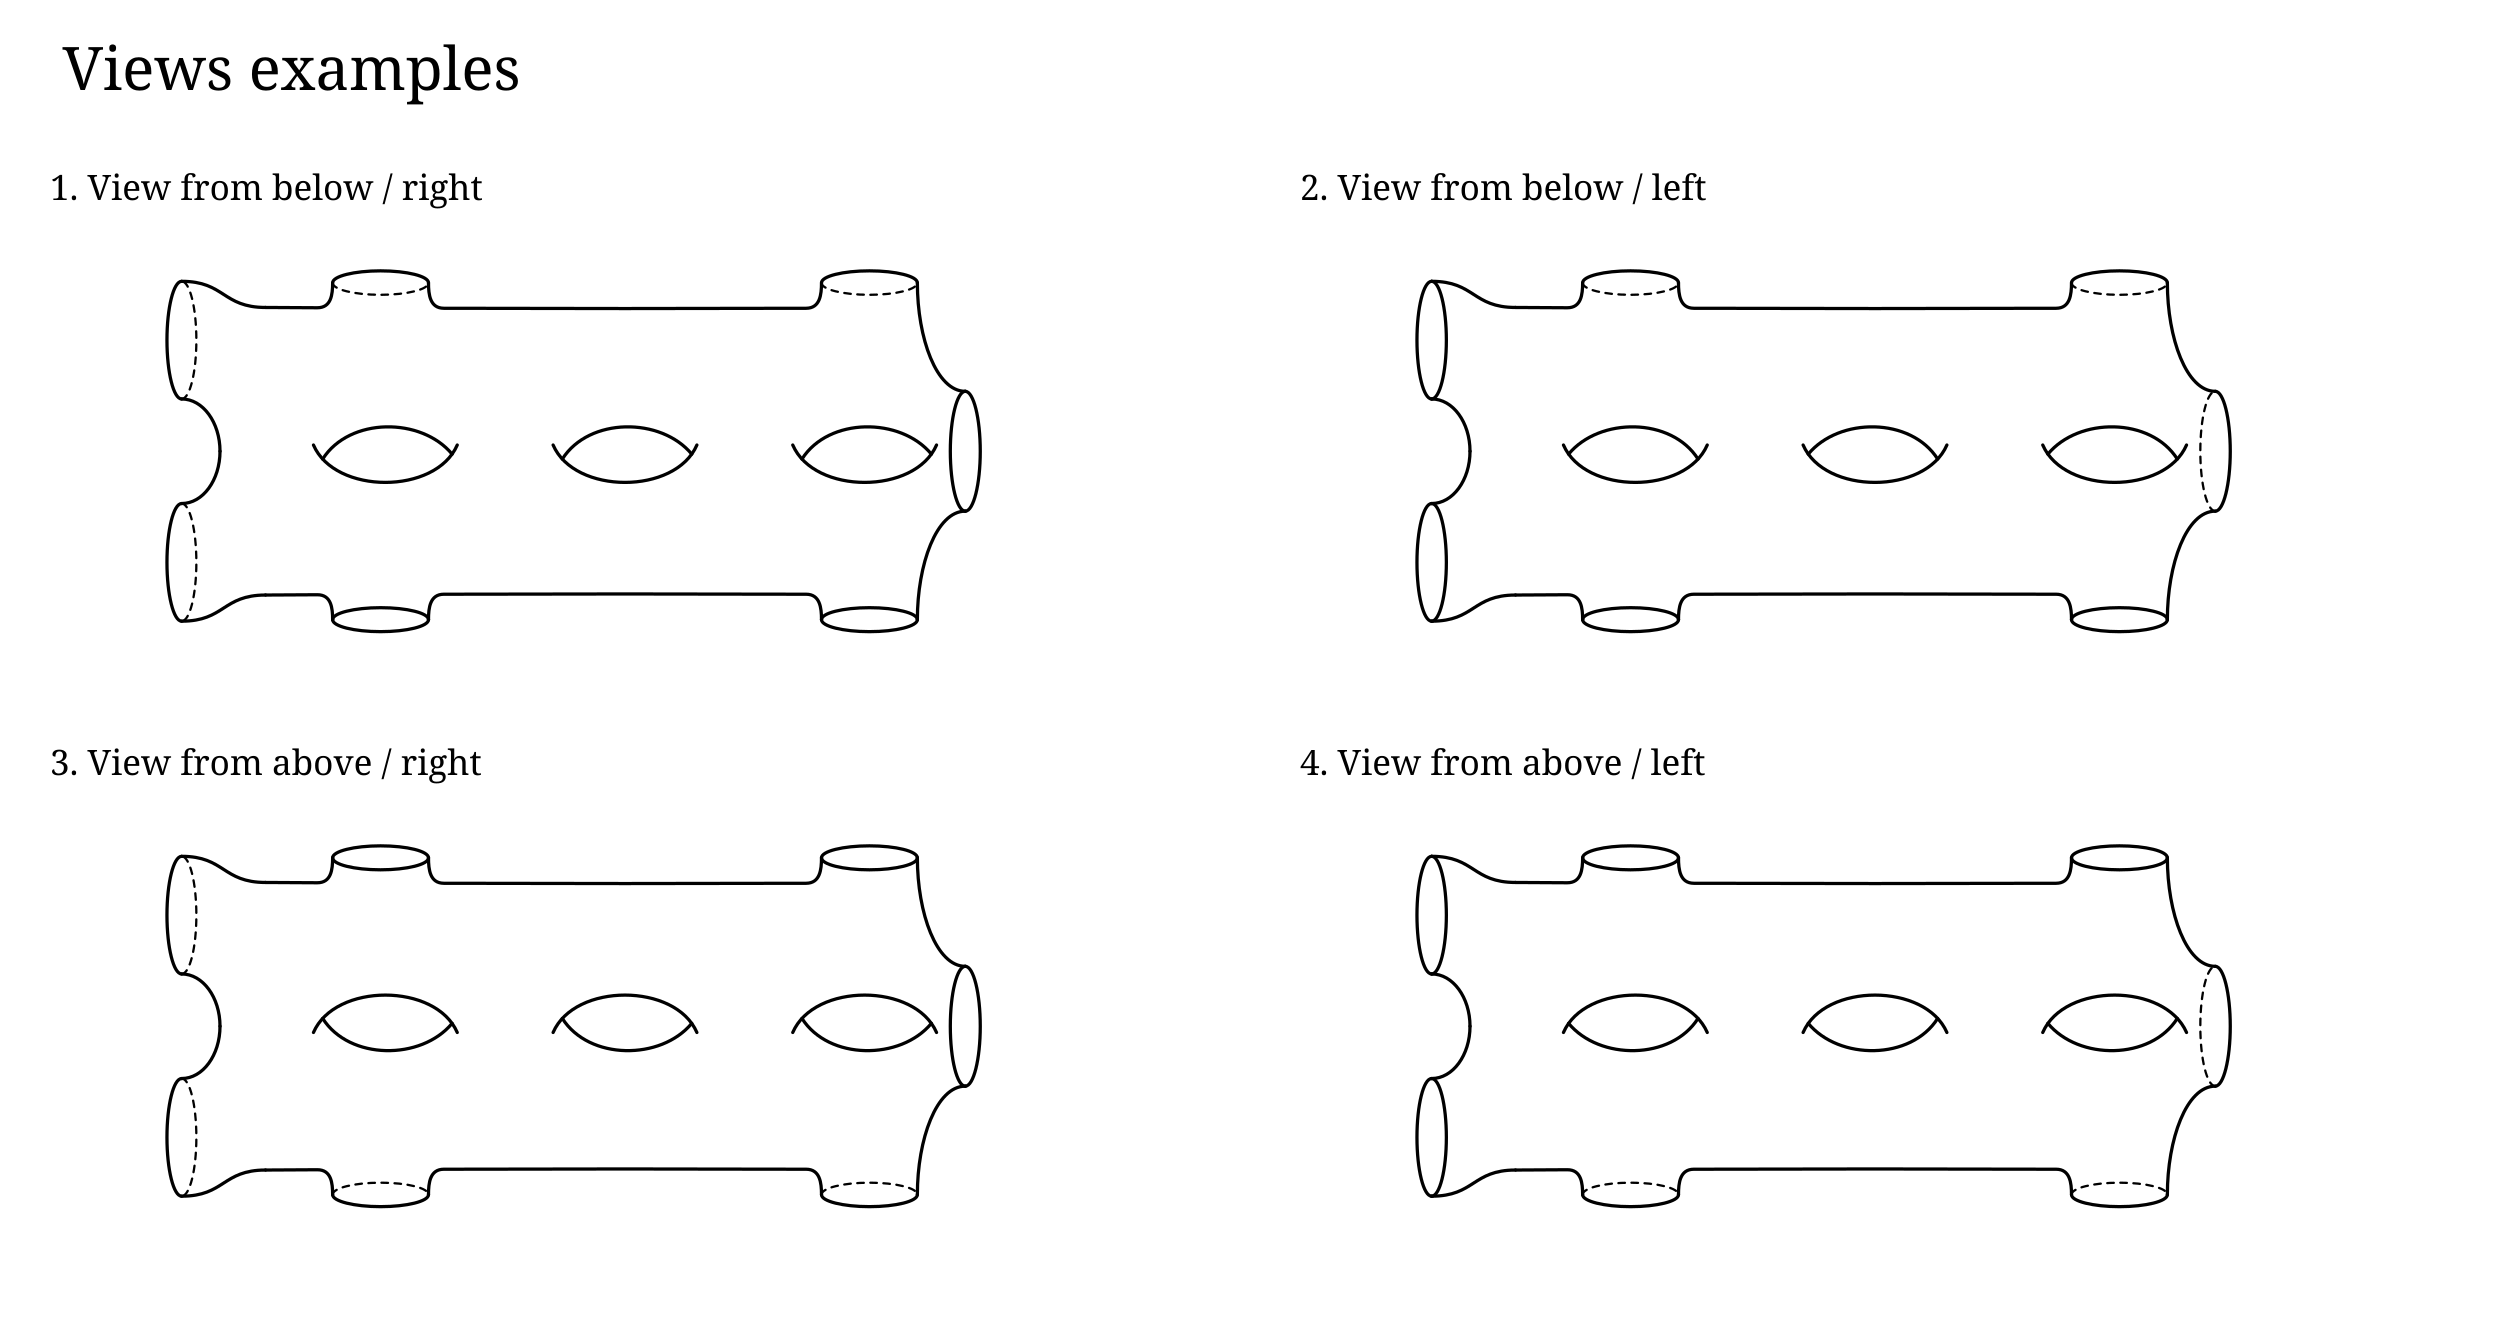
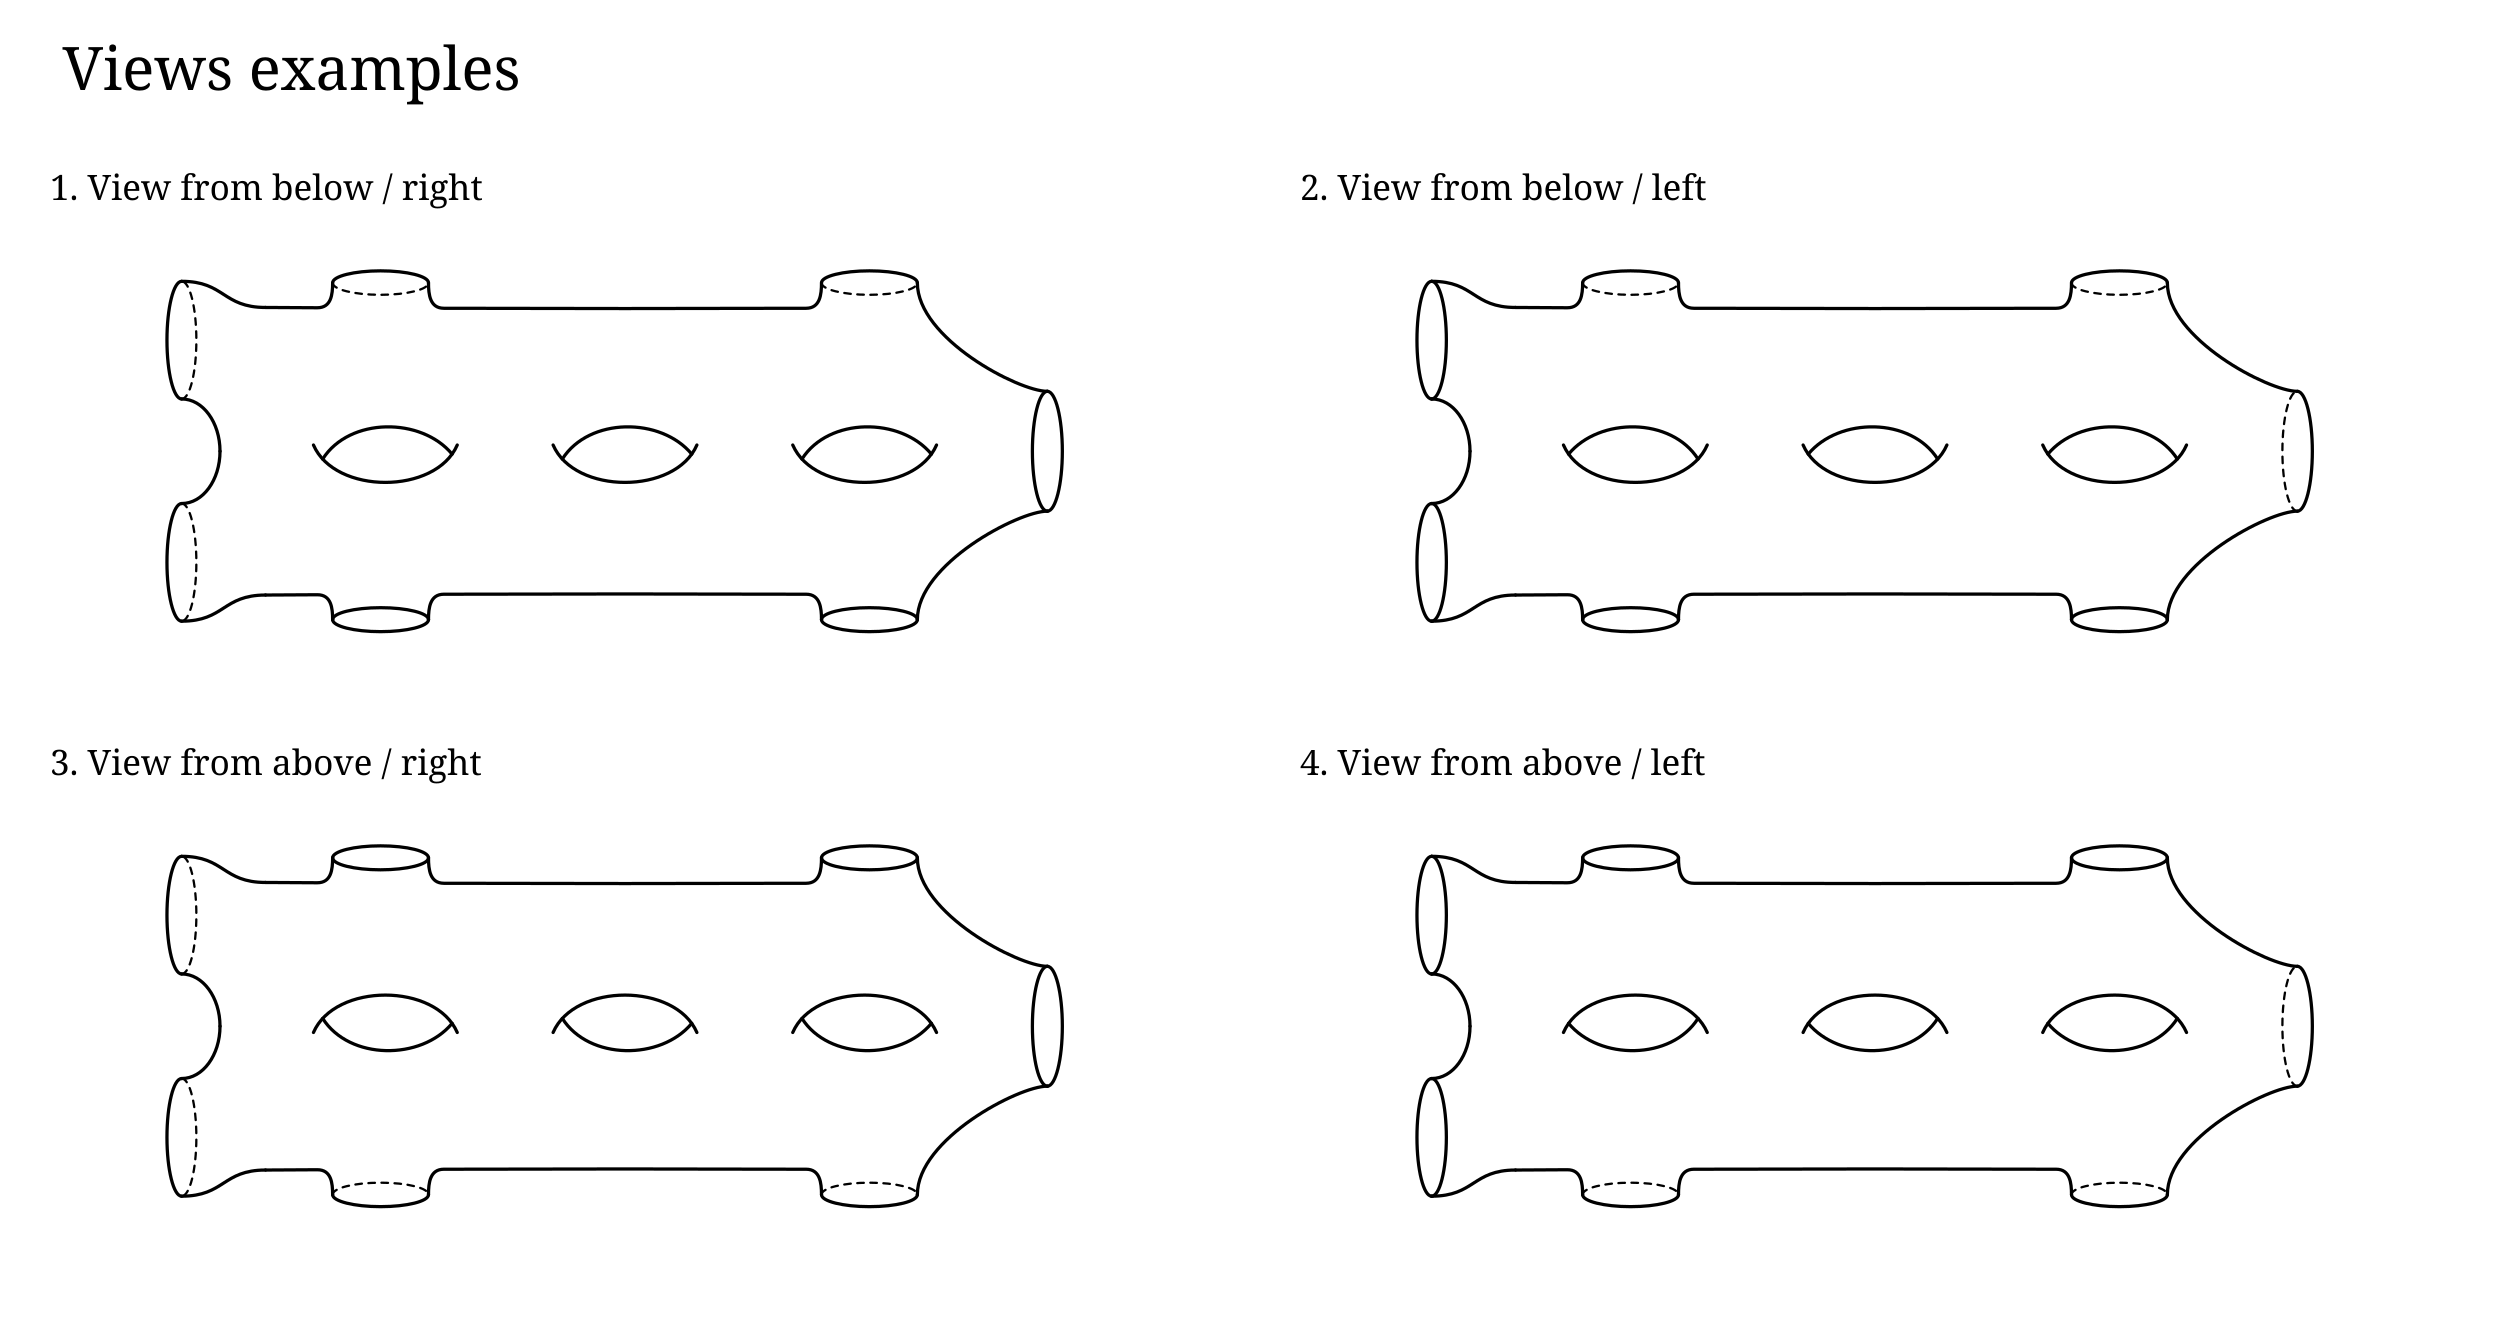
<svg xmlns="http://www.w3.org/2000/svg" viewBox="0 0 1000 530" width="1000" height="530">
  <rect width="100%" height="100%" fill="white" />
  <text x="25" y="36" font-family="serif" font-size="24">Views examples</text>
  <text x="20" y="80" font-family="serif" font-size="14">1. View from below / right</text>
  <svg x="20" y="92" width="460" height="177" viewBox="0 0 458 203.115">
    <path class="surface-outline" d="M 43.1 101.558 C 43.1 88.303 35.22 77.558 25.5 77.558" fill="none" stroke="#000000" stroke-width="1.5" stroke-linecap="round" stroke-linejoin="round" />
    <path class="surface-outline" d="M 43.1 101.558 C 43.1 114.813 35.22 125.558 25.5 125.558" fill="none" stroke="#000000" stroke-width="1.5" stroke-linecap="round" stroke-linejoin="round" />
    <path class="surface-outline" d="M 25.5 23.558 C 45.3 23.558 44.2 35.558 64 35.558" fill="none" stroke="#000000" stroke-width="1.5" stroke-linecap="round" stroke-linejoin="round" />
    <path class="surface-outline" d="M 25.5 179.558 C 45.3 179.558 44.2 167.558 64 167.558" fill="none" stroke="#000000" stroke-width="1.5" stroke-linecap="round" stroke-linejoin="round" />
    <path class="surface-outline" d="M 64 35.558 C 71.92 35.605 79.84 35.649 87.76 35.69 C 94.096 35.723 94.8 29.75 94.8 24.25" fill="none" stroke="#000000" stroke-width="1.5" stroke-linecap="round" stroke-linejoin="round" />
    <path class="surface-outline" d="M 64 167.558 C 71.92 167.51 79.84 167.466 87.76 167.425 C 94.096 167.393 94.8 173.365 94.8 178.865" fill="none" stroke="#000000" stroke-width="1.5" stroke-linecap="round" stroke-linejoin="round" />
    <path class="surface-outline" d="M 138.8 24.25 C 138.8 29.75 139.504 35.908 145.84 35.927 C 201.28 36.095 256.72 36.095 312.16 35.927 C 318.496 35.908 319.2 29.75 319.2 24.25" fill="none" stroke="#000000" stroke-width="1.5" stroke-linecap="round" stroke-linejoin="round" />
    <path class="surface-outline" d="M 138.8 178.865 C 138.8 173.365 139.504 167.208 145.84 167.188 C 201.28 167.021 256.72 167.021 312.16 167.188 C 318.496 167.208 319.2 173.365 319.2 178.865" fill="none" stroke="#000000" stroke-width="1.5" stroke-linecap="round" stroke-linejoin="round" />
-     <path class="surface-outline" d="M 363.2 24.25 C 363.2 49.75 372 74.058 385.2 74.058" fill="none" stroke="#000000" stroke-width="1.5" stroke-linecap="round" stroke-linejoin="round" />
-     <path class="surface-outline" d="M 363.2 178.865 C 363.2 153.365 372 129.058 385.2 129.058" fill="none" stroke="#000000" stroke-width="1.5" stroke-linecap="round" stroke-linejoin="round" />
+     <path class="surface-outline" d="M 363.2 24.25 C 363.2 49.75 409.675 74.058 422.875 74.058" fill="none" stroke="#000000" stroke-width="1.5" stroke-linecap="round" stroke-linejoin="round" />
+     <path class="surface-outline" d="M 363.2 178.865 C 363.2 153.365 409.675 129.058 422.875 129.058" fill="none" stroke="#000000" stroke-width="1.5" stroke-linecap="round" stroke-linejoin="round" />
    <path class="handle" d="M 86 98.698 C 95.9 121.578 142.1 121.578 152 98.698" fill="none" stroke="#000000" stroke-width="1.5" stroke-linecap="round" stroke-linejoin="round" />
    <path class="handle" d="M 90.235 105.148 C 102.5 85.828 135.5 85.828 149.629 102.869" fill="none" stroke="#000000" stroke-width="1.5" stroke-linecap="round" stroke-linejoin="round" />
    <path class="handle" d="M 196 98.698 C 205.9 121.578 252.1 121.578 262 98.698" fill="none" stroke="#000000" stroke-width="1.5" stroke-linecap="round" stroke-linejoin="round" />
    <path class="handle" d="M 200.235 105.148 C 212.5 85.828 245.5 85.828 259.629 102.869" fill="none" stroke="#000000" stroke-width="1.5" stroke-linecap="round" stroke-linejoin="round" />
    <path class="handle" d="M 306 98.698 C 315.9 121.578 362.1 121.578 372 98.698" fill="none" stroke="#000000" stroke-width="1.5" stroke-linecap="round" stroke-linejoin="round" />
    <path class="handle" d="M 310.235 105.148 C 322.5 85.828 355.5 85.828 369.629 102.869" fill="none" stroke="#000000" stroke-width="1.5" stroke-linecap="round" stroke-linejoin="round" />
    <path class="type-ii-boundary" d="M 25.5 77.558 C 21.772 77.558 18.75 65.469 18.75 50.558 C 18.75 35.646 21.772 23.558 25.5 23.558" fill="none" stroke="#000000" stroke-width="1.5" stroke-linecap="round" stroke-linejoin="round" />
    <path class="type-ii-boundary" d="M 25.5 77.558 C 29.228 77.558 32.25 65.469 32.25 50.558 C 32.25 35.646 29.228 23.558 25.5 23.558" fill="none" stroke="#000000" stroke-width="1.05" stroke-linecap="round" stroke-linejoin="round" stroke-dasharray="3 3" />
    <path class="type-ii-boundary" d="M 25.5 125.558 C 21.772 125.558 18.75 137.646 18.75 152.558 C 18.75 167.469 21.772 179.558 25.5 179.558" fill="none" stroke="#000000" stroke-width="1.5" stroke-linecap="round" stroke-linejoin="round" />
    <path class="type-ii-boundary" d="M 25.5 125.558 C 29.228 125.558 32.25 137.646 32.25 152.558 C 32.25 167.469 29.228 179.558 25.5 179.558" fill="none" stroke="#000000" stroke-width="1.05" stroke-linecap="round" stroke-linejoin="round" stroke-dasharray="3 3" />
    <path class="type-ii-boundary" d="M 94.8 24.25 C 94.8 21.212 104.65 18.75 116.8 18.75 C 128.95 18.75 138.8 21.212 138.8 24.25" fill="none" stroke="#000000" stroke-width="1.5" stroke-linecap="round" stroke-linejoin="round" />
    <path class="type-ii-boundary" d="M 94.8 24.25 C 94.8 27.288 104.65 29.75 116.8 29.75 C 128.95 29.75 138.8 27.288 138.8 24.25" fill="none" stroke="#000000" stroke-width="1.05" stroke-linecap="round" stroke-linejoin="round" stroke-dasharray="3 3" />
    <path class="type-ii-boundary" d="M 94.8 178.865 C 94.8 181.903 104.65 184.365 116.8 184.365 C 128.95 184.365 138.8 181.903 138.8 178.865" fill="none" stroke="#000000" stroke-width="1.5" stroke-linecap="round" stroke-linejoin="round" />
    <path class="type-ii-boundary" d="M 94.8 178.865 C 94.8 175.828 104.65 173.365 116.8 173.365 C 128.95 173.365 138.8 175.828 138.8 178.865" fill="none" stroke="#000000" stroke-width="1.5" stroke-linecap="round" stroke-linejoin="round" />
    <path class="type-ii-boundary" d="M 319.2 24.25 C 319.2 21.212 329.05 18.75 341.2 18.75 C 353.35 18.75 363.2 21.212 363.2 24.25" fill="none" stroke="#000000" stroke-width="1.5" stroke-linecap="round" stroke-linejoin="round" />
    <path class="type-ii-boundary" d="M 319.2 24.25 C 319.2 27.288 329.05 29.75 341.2 29.75 C 353.35 29.75 363.2 27.288 363.2 24.25" fill="none" stroke="#000000" stroke-width="1.05" stroke-linecap="round" stroke-linejoin="round" stroke-dasharray="3 3" />
    <path class="type-ii-boundary" d="M 319.2 178.865 C 319.2 181.903 329.05 184.365 341.2 184.365 C 353.35 184.365 363.2 181.903 363.2 178.865" fill="none" stroke="#000000" stroke-width="1.5" stroke-linecap="round" stroke-linejoin="round" />
    <path class="type-ii-boundary" d="M 319.2 178.865 C 319.2 175.828 329.05 173.365 341.2 173.365 C 353.35 173.365 363.2 175.828 363.2 178.865" fill="none" stroke="#000000" stroke-width="1.5" stroke-linecap="round" stroke-linejoin="round" />
-     <path class="type-i-boundary" d="M 385.2 129.058 C 388.997 129.058 392.075 116.746 392.075 101.558 C 392.075 86.37 388.997 74.058 385.2 74.058" fill="none" stroke="#000000" stroke-width="1.5" stroke-linecap="round" stroke-linejoin="round" />
-     <path class="type-i-boundary" d="M 385.2 129.058 C 381.403 129.058 378.325 116.746 378.325 101.558 C 378.325 86.37 381.403 74.058 385.2 74.058" fill="none" stroke="#000000" stroke-width="1.5" stroke-linecap="round" stroke-linejoin="round" />
+     <path class="type-i-boundary" d="M 422.875 129.058 C 426.672 129.058 429.75 116.746 429.75 101.558 C 429.75 86.37 426.672 74.058 422.875 74.058" fill="none" stroke="#000000" stroke-width="1.5" stroke-linecap="round" stroke-linejoin="round" />
+     <path class="type-i-boundary" d="M 422.875 129.058 C 419.078 129.058 416 116.746 416 101.558 C 416 86.37 419.078 74.058 422.875 74.058" fill="none" stroke="#000000" stroke-width="1.5" stroke-linecap="round" stroke-linejoin="round" />
  </svg>
  <text x="520" y="80" font-family="serif" font-size="14">2. View from below / left</text>
  <svg x="520" y="92" width="460" height="177" viewBox="0 0 458 203.115">
    <path class="surface-outline" d="M 43.1 101.558 C 43.1 88.303 35.22 77.558 25.5 77.558" fill="none" stroke="#000000" stroke-width="1.5" stroke-linecap="round" stroke-linejoin="round" />
    <path class="surface-outline" d="M 43.1 101.558 C 43.1 114.813 35.22 125.558 25.5 125.558" fill="none" stroke="#000000" stroke-width="1.5" stroke-linecap="round" stroke-linejoin="round" />
    <path class="surface-outline" d="M 25.5 23.558 C 45.3 23.558 44.2 35.558 64 35.558" fill="none" stroke="#000000" stroke-width="1.5" stroke-linecap="round" stroke-linejoin="round" />
    <path class="surface-outline" d="M 25.5 179.558 C 45.3 179.558 44.2 167.558 64 167.558" fill="none" stroke="#000000" stroke-width="1.5" stroke-linecap="round" stroke-linejoin="round" />
    <path class="surface-outline" d="M 64 35.558 C 71.92 35.605 79.84 35.649 87.76 35.69 C 94.096 35.723 94.8 29.75 94.8 24.25" fill="none" stroke="#000000" stroke-width="1.5" stroke-linecap="round" stroke-linejoin="round" />
    <path class="surface-outline" d="M 64 167.558 C 71.92 167.51 79.84 167.466 87.76 167.425 C 94.096 167.393 94.8 173.365 94.8 178.865" fill="none" stroke="#000000" stroke-width="1.5" stroke-linecap="round" stroke-linejoin="round" />
    <path class="surface-outline" d="M 138.8 24.25 C 138.8 29.75 139.504 35.908 145.84 35.927 C 201.28 36.095 256.72 36.095 312.16 35.927 C 318.496 35.908 319.2 29.75 319.2 24.25" fill="none" stroke="#000000" stroke-width="1.5" stroke-linecap="round" stroke-linejoin="round" />
    <path class="surface-outline" d="M 138.8 178.865 C 138.8 173.365 139.504 167.208 145.84 167.188 C 201.28 167.021 256.72 167.021 312.16 167.188 C 318.496 167.208 319.2 173.365 319.2 178.865" fill="none" stroke="#000000" stroke-width="1.5" stroke-linecap="round" stroke-linejoin="round" />
-     <path class="surface-outline" d="M 363.2 24.25 C 363.2 49.75 372 74.058 385.2 74.058" fill="none" stroke="#000000" stroke-width="1.5" stroke-linecap="round" stroke-linejoin="round" />
-     <path class="surface-outline" d="M 363.2 178.865 C 363.2 153.365 372 129.058 385.2 129.058" fill="none" stroke="#000000" stroke-width="1.5" stroke-linecap="round" stroke-linejoin="round" />
+     <path class="surface-outline" d="M 363.2 24.25 C 363.2 49.75 409.675 74.058 422.875 74.058" fill="none" stroke="#000000" stroke-width="1.5" stroke-linecap="round" stroke-linejoin="round" />
+     <path class="surface-outline" d="M 363.2 178.865 C 363.2 153.365 409.675 129.058 422.875 129.058" fill="none" stroke="#000000" stroke-width="1.5" stroke-linecap="round" stroke-linejoin="round" />
    <path class="handle" d="M 86 98.698 C 95.9 121.578 142.1 121.578 152 98.698" fill="none" stroke="#000000" stroke-width="1.5" stroke-linecap="round" stroke-linejoin="round" />
    <path class="handle" d="M 88.371 102.869 C 102.5 85.828 135.5 85.828 147.765 105.148" fill="none" stroke="#000000" stroke-width="1.5" stroke-linecap="round" stroke-linejoin="round" />
    <path class="handle" d="M 196 98.698 C 205.9 121.578 252.1 121.578 262 98.698" fill="none" stroke="#000000" stroke-width="1.5" stroke-linecap="round" stroke-linejoin="round" />
    <path class="handle" d="M 198.371 102.869 C 212.5 85.828 245.5 85.828 257.765 105.148" fill="none" stroke="#000000" stroke-width="1.5" stroke-linecap="round" stroke-linejoin="round" />
    <path class="handle" d="M 306 98.698 C 315.9 121.578 362.1 121.578 372 98.698" fill="none" stroke="#000000" stroke-width="1.5" stroke-linecap="round" stroke-linejoin="round" />
    <path class="handle" d="M 308.371 102.869 C 322.5 85.828 355.5 85.828 367.765 105.148" fill="none" stroke="#000000" stroke-width="1.5" stroke-linecap="round" stroke-linejoin="round" />
    <path class="type-ii-boundary" d="M 25.5 77.558 C 21.772 77.558 18.75 65.469 18.75 50.558 C 18.75 35.646 21.772 23.558 25.5 23.558" fill="none" stroke="#000000" stroke-width="1.5" stroke-linecap="round" stroke-linejoin="round" />
    <path class="type-ii-boundary" d="M 25.5 77.558 C 29.228 77.558 32.25 65.469 32.25 50.558 C 32.25 35.646 29.228 23.558 25.5 23.558" fill="none" stroke="#000000" stroke-width="1.5" stroke-linecap="round" stroke-linejoin="round" />
    <path class="type-ii-boundary" d="M 25.5 125.558 C 21.772 125.558 18.75 137.646 18.75 152.558 C 18.75 167.469 21.772 179.558 25.5 179.558" fill="none" stroke="#000000" stroke-width="1.5" stroke-linecap="round" stroke-linejoin="round" />
    <path class="type-ii-boundary" d="M 25.5 125.558 C 29.228 125.558 32.25 137.646 32.25 152.558 C 32.25 167.469 29.228 179.558 25.5 179.558" fill="none" stroke="#000000" stroke-width="1.5" stroke-linecap="round" stroke-linejoin="round" />
    <path class="type-ii-boundary" d="M 94.8 24.25 C 94.8 21.212 104.65 18.75 116.8 18.75 C 128.95 18.75 138.8 21.212 138.8 24.25" fill="none" stroke="#000000" stroke-width="1.5" stroke-linecap="round" stroke-linejoin="round" />
    <path class="type-ii-boundary" d="M 94.8 24.25 C 94.8 27.288 104.65 29.75 116.8 29.75 C 128.95 29.75 138.8 27.288 138.8 24.25" fill="none" stroke="#000000" stroke-width="1.05" stroke-linecap="round" stroke-linejoin="round" stroke-dasharray="3 3" />
    <path class="type-ii-boundary" d="M 94.8 178.865 C 94.8 181.903 104.65 184.365 116.8 184.365 C 128.95 184.365 138.8 181.903 138.8 178.865" fill="none" stroke="#000000" stroke-width="1.5" stroke-linecap="round" stroke-linejoin="round" />
    <path class="type-ii-boundary" d="M 94.8 178.865 C 94.8 175.828 104.65 173.365 116.8 173.365 C 128.95 173.365 138.8 175.828 138.8 178.865" fill="none" stroke="#000000" stroke-width="1.5" stroke-linecap="round" stroke-linejoin="round" />
    <path class="type-ii-boundary" d="M 319.2 24.25 C 319.2 21.212 329.05 18.75 341.2 18.75 C 353.35 18.75 363.2 21.212 363.2 24.25" fill="none" stroke="#000000" stroke-width="1.5" stroke-linecap="round" stroke-linejoin="round" />
    <path class="type-ii-boundary" d="M 319.2 24.25 C 319.2 27.288 329.05 29.75 341.2 29.75 C 353.35 29.75 363.2 27.288 363.2 24.25" fill="none" stroke="#000000" stroke-width="1.05" stroke-linecap="round" stroke-linejoin="round" stroke-dasharray="3 3" />
    <path class="type-ii-boundary" d="M 319.2 178.865 C 319.2 181.903 329.05 184.365 341.2 184.365 C 353.35 184.365 363.2 181.903 363.2 178.865" fill="none" stroke="#000000" stroke-width="1.5" stroke-linecap="round" stroke-linejoin="round" />
    <path class="type-ii-boundary" d="M 319.2 178.865 C 319.2 175.828 329.05 173.365 341.2 173.365 C 353.35 173.365 363.2 175.828 363.2 178.865" fill="none" stroke="#000000" stroke-width="1.5" stroke-linecap="round" stroke-linejoin="round" />
-     <path class="type-i-boundary" d="M 385.2 129.058 C 388.997 129.058 392.075 116.746 392.075 101.558 C 392.075 86.37 388.997 74.058 385.2 74.058" fill="none" stroke="#000000" stroke-width="1.5" stroke-linecap="round" stroke-linejoin="round" />
-     <path class="type-i-boundary" d="M 385.2 129.058 C 381.403 129.058 378.325 116.746 378.325 101.558 C 378.325 86.37 381.403 74.058 385.2 74.058" fill="none" stroke="#000000" stroke-width="1.05" stroke-linecap="round" stroke-linejoin="round" stroke-dasharray="3 3" />
+     <path class="type-i-boundary" d="M 422.875 129.058 C 426.672 129.058 429.75 116.746 429.75 101.558 C 429.75 86.37 426.672 74.058 422.875 74.058" fill="none" stroke="#000000" stroke-width="1.5" stroke-linecap="round" stroke-linejoin="round" />
+     <path class="type-i-boundary" d="M 422.875 129.058 C 419.078 129.058 416 116.746 416 101.558 C 416 86.37 419.078 74.058 422.875 74.058" fill="none" stroke="#000000" stroke-width="1.05" stroke-linecap="round" stroke-linejoin="round" stroke-dasharray="3 3" />
  </svg>
  <text x="20" y="310" font-family="serif" font-size="14">3. View from above / right</text>
  <svg x="20" y="322" width="460" height="177" viewBox="0 0 458 203.115">
    <path class="surface-outline" d="M 43.1 101.558 C 43.1 88.303 35.22 77.558 25.5 77.558" fill="none" stroke="#000000" stroke-width="1.5" stroke-linecap="round" stroke-linejoin="round" />
    <path class="surface-outline" d="M 43.1 101.558 C 43.1 114.813 35.22 125.558 25.5 125.558" fill="none" stroke="#000000" stroke-width="1.5" stroke-linecap="round" stroke-linejoin="round" />
    <path class="surface-outline" d="M 25.5 23.558 C 45.3 23.558 44.2 35.558 64 35.558" fill="none" stroke="#000000" stroke-width="1.5" stroke-linecap="round" stroke-linejoin="round" />
    <path class="surface-outline" d="M 25.5 179.558 C 45.3 179.558 44.2 167.558 64 167.558" fill="none" stroke="#000000" stroke-width="1.5" stroke-linecap="round" stroke-linejoin="round" />
    <path class="surface-outline" d="M 64 35.558 C 71.92 35.605 79.84 35.649 87.76 35.69 C 94.096 35.723 94.8 29.75 94.8 24.25" fill="none" stroke="#000000" stroke-width="1.5" stroke-linecap="round" stroke-linejoin="round" />
    <path class="surface-outline" d="M 64 167.558 C 71.92 167.51 79.84 167.466 87.76 167.425 C 94.096 167.393 94.8 173.365 94.8 178.865" fill="none" stroke="#000000" stroke-width="1.5" stroke-linecap="round" stroke-linejoin="round" />
    <path class="surface-outline" d="M 138.8 24.25 C 138.8 29.75 139.504 35.908 145.84 35.927 C 201.28 36.095 256.72 36.095 312.16 35.927 C 318.496 35.908 319.2 29.75 319.2 24.25" fill="none" stroke="#000000" stroke-width="1.5" stroke-linecap="round" stroke-linejoin="round" />
    <path class="surface-outline" d="M 138.8 178.865 C 138.8 173.365 139.504 167.208 145.84 167.188 C 201.28 167.021 256.72 167.021 312.16 167.188 C 318.496 167.208 319.2 173.365 319.2 178.865" fill="none" stroke="#000000" stroke-width="1.5" stroke-linecap="round" stroke-linejoin="round" />
-     <path class="surface-outline" d="M 363.2 24.25 C 363.2 49.75 372 74.058 385.2 74.058" fill="none" stroke="#000000" stroke-width="1.5" stroke-linecap="round" stroke-linejoin="round" />
-     <path class="surface-outline" d="M 363.2 178.865 C 363.2 153.365 372 129.058 385.2 129.058" fill="none" stroke="#000000" stroke-width="1.5" stroke-linecap="round" stroke-linejoin="round" />
+     <path class="surface-outline" d="M 363.2 24.25 C 363.2 49.75 409.675 74.058 422.875 74.058" fill="none" stroke="#000000" stroke-width="1.5" stroke-linecap="round" stroke-linejoin="round" />
+     <path class="surface-outline" d="M 363.2 178.865 C 363.2 153.365 409.675 129.058 422.875 129.058" fill="none" stroke="#000000" stroke-width="1.5" stroke-linecap="round" stroke-linejoin="round" />
    <path class="handle" d="M 86 104.418 C 95.9 81.538 142.1 81.538 152 104.418" fill="none" stroke="#000000" stroke-width="1.5" stroke-linecap="round" stroke-linejoin="round" />
    <path class="handle" d="M 90.235 97.967 C 102.5 117.288 135.5 117.288 149.629 100.246" fill="none" stroke="#000000" stroke-width="1.5" stroke-linecap="round" stroke-linejoin="round" />
    <path class="handle" d="M 196 104.418 C 205.9 81.538 252.1 81.538 262 104.418" fill="none" stroke="#000000" stroke-width="1.5" stroke-linecap="round" stroke-linejoin="round" />
    <path class="handle" d="M 200.235 97.967 C 212.5 117.288 245.5 117.288 259.629 100.246" fill="none" stroke="#000000" stroke-width="1.5" stroke-linecap="round" stroke-linejoin="round" />
    <path class="handle" d="M 306 104.418 C 315.9 81.538 362.1 81.538 372 104.418" fill="none" stroke="#000000" stroke-width="1.5" stroke-linecap="round" stroke-linejoin="round" />
    <path class="handle" d="M 310.235 97.967 C 322.5 117.288 355.5 117.288 369.629 100.246" fill="none" stroke="#000000" stroke-width="1.5" stroke-linecap="round" stroke-linejoin="round" />
    <path class="type-ii-boundary" d="M 25.5 77.558 C 21.772 77.558 18.75 65.469 18.75 50.558 C 18.75 35.646 21.772 23.558 25.5 23.558" fill="none" stroke="#000000" stroke-width="1.5" stroke-linecap="round" stroke-linejoin="round" />
    <path class="type-ii-boundary" d="M 25.5 77.558 C 29.228 77.558 32.25 65.469 32.25 50.558 C 32.25 35.646 29.228 23.558 25.5 23.558" fill="none" stroke="#000000" stroke-width="1.05" stroke-linecap="round" stroke-linejoin="round" stroke-dasharray="3 3" />
    <path class="type-ii-boundary" d="M 25.5 125.558 C 21.772 125.558 18.75 137.646 18.75 152.558 C 18.75 167.469 21.772 179.558 25.5 179.558" fill="none" stroke="#000000" stroke-width="1.5" stroke-linecap="round" stroke-linejoin="round" />
    <path class="type-ii-boundary" d="M 25.5 125.558 C 29.228 125.558 32.25 137.646 32.25 152.558 C 32.25 167.469 29.228 179.558 25.5 179.558" fill="none" stroke="#000000" stroke-width="1.05" stroke-linecap="round" stroke-linejoin="round" stroke-dasharray="3 3" />
    <path class="type-ii-boundary" d="M 94.8 24.25 C 94.8 21.212 104.65 18.75 116.8 18.75 C 128.95 18.75 138.8 21.212 138.8 24.25" fill="none" stroke="#000000" stroke-width="1.5" stroke-linecap="round" stroke-linejoin="round" />
    <path class="type-ii-boundary" d="M 94.8 24.25 C 94.8 27.288 104.65 29.75 116.8 29.75 C 128.95 29.75 138.8 27.288 138.8 24.25" fill="none" stroke="#000000" stroke-width="1.5" stroke-linecap="round" stroke-linejoin="round" />
    <path class="type-ii-boundary" d="M 94.8 178.865 C 94.8 181.903 104.65 184.365 116.8 184.365 C 128.95 184.365 138.8 181.903 138.8 178.865" fill="none" stroke="#000000" stroke-width="1.5" stroke-linecap="round" stroke-linejoin="round" />
    <path class="type-ii-boundary" d="M 94.8 178.865 C 94.8 175.828 104.65 173.365 116.8 173.365 C 128.95 173.365 138.8 175.828 138.8 178.865" fill="none" stroke="#000000" stroke-width="1.05" stroke-linecap="round" stroke-linejoin="round" stroke-dasharray="3 3" />
    <path class="type-ii-boundary" d="M 319.2 24.25 C 319.2 21.212 329.05 18.75 341.2 18.75 C 353.35 18.75 363.2 21.212 363.2 24.25" fill="none" stroke="#000000" stroke-width="1.5" stroke-linecap="round" stroke-linejoin="round" />
    <path class="type-ii-boundary" d="M 319.2 24.25 C 319.2 27.288 329.05 29.75 341.2 29.75 C 353.35 29.75 363.2 27.288 363.2 24.25" fill="none" stroke="#000000" stroke-width="1.5" stroke-linecap="round" stroke-linejoin="round" />
    <path class="type-ii-boundary" d="M 319.2 178.865 C 319.2 181.903 329.05 184.365 341.2 184.365 C 353.35 184.365 363.2 181.903 363.2 178.865" fill="none" stroke="#000000" stroke-width="1.5" stroke-linecap="round" stroke-linejoin="round" />
    <path class="type-ii-boundary" d="M 319.2 178.865 C 319.2 175.828 329.05 173.365 341.2 173.365 C 353.35 173.365 363.2 175.828 363.2 178.865" fill="none" stroke="#000000" stroke-width="1.05" stroke-linecap="round" stroke-linejoin="round" stroke-dasharray="3 3" />
-     <path class="type-i-boundary" d="M 385.2 129.058 C 388.997 129.058 392.075 116.746 392.075 101.558 C 392.075 86.37 388.997 74.058 385.2 74.058" fill="none" stroke="#000000" stroke-width="1.5" stroke-linecap="round" stroke-linejoin="round" />
-     <path class="type-i-boundary" d="M 385.2 129.058 C 381.403 129.058 378.325 116.746 378.325 101.558 C 378.325 86.37 381.403 74.058 385.2 74.058" fill="none" stroke="#000000" stroke-width="1.5" stroke-linecap="round" stroke-linejoin="round" />
+     <path class="type-i-boundary" d="M 422.875 129.058 C 426.672 129.058 429.75 116.746 429.75 101.558 C 429.75 86.37 426.672 74.058 422.875 74.058" fill="none" stroke="#000000" stroke-width="1.5" stroke-linecap="round" stroke-linejoin="round" />
+     <path class="type-i-boundary" d="M 422.875 129.058 C 419.078 129.058 416 116.746 416 101.558 C 416 86.37 419.078 74.058 422.875 74.058" fill="none" stroke="#000000" stroke-width="1.5" stroke-linecap="round" stroke-linejoin="round" />
  </svg>
  <text x="520" y="310" font-family="serif" font-size="14">4. View from above / left</text>
  <svg x="520" y="322" width="460" height="177" viewBox="0 0 458 203.115">
    <path class="surface-outline" d="M 43.1 101.558 C 43.1 88.303 35.22 77.558 25.5 77.558" fill="none" stroke="#000000" stroke-width="1.5" stroke-linecap="round" stroke-linejoin="round" />
    <path class="surface-outline" d="M 43.1 101.558 C 43.1 114.813 35.22 125.558 25.5 125.558" fill="none" stroke="#000000" stroke-width="1.5" stroke-linecap="round" stroke-linejoin="round" />
    <path class="surface-outline" d="M 25.5 23.558 C 45.3 23.558 44.2 35.558 64 35.558" fill="none" stroke="#000000" stroke-width="1.5" stroke-linecap="round" stroke-linejoin="round" />
    <path class="surface-outline" d="M 25.5 179.558 C 45.3 179.558 44.2 167.558 64 167.558" fill="none" stroke="#000000" stroke-width="1.5" stroke-linecap="round" stroke-linejoin="round" />
    <path class="surface-outline" d="M 64 35.558 C 71.92 35.605 79.84 35.649 87.76 35.69 C 94.096 35.723 94.8 29.75 94.8 24.25" fill="none" stroke="#000000" stroke-width="1.5" stroke-linecap="round" stroke-linejoin="round" />
    <path class="surface-outline" d="M 64 167.558 C 71.92 167.51 79.84 167.466 87.76 167.425 C 94.096 167.393 94.8 173.365 94.8 178.865" fill="none" stroke="#000000" stroke-width="1.5" stroke-linecap="round" stroke-linejoin="round" />
    <path class="surface-outline" d="M 138.8 24.25 C 138.8 29.75 139.504 35.908 145.84 35.927 C 201.28 36.095 256.72 36.095 312.16 35.927 C 318.496 35.908 319.2 29.75 319.2 24.25" fill="none" stroke="#000000" stroke-width="1.5" stroke-linecap="round" stroke-linejoin="round" />
    <path class="surface-outline" d="M 138.8 178.865 C 138.8 173.365 139.504 167.208 145.84 167.188 C 201.28 167.021 256.72 167.021 312.16 167.188 C 318.496 167.208 319.2 173.365 319.2 178.865" fill="none" stroke="#000000" stroke-width="1.5" stroke-linecap="round" stroke-linejoin="round" />
-     <path class="surface-outline" d="M 363.2 24.25 C 363.2 49.75 372 74.058 385.2 74.058" fill="none" stroke="#000000" stroke-width="1.5" stroke-linecap="round" stroke-linejoin="round" />
-     <path class="surface-outline" d="M 363.2 178.865 C 363.2 153.365 372 129.058 385.2 129.058" fill="none" stroke="#000000" stroke-width="1.5" stroke-linecap="round" stroke-linejoin="round" />
+     <path class="surface-outline" d="M 363.2 24.25 C 363.2 49.75 409.675 74.058 422.875 74.058" fill="none" stroke="#000000" stroke-width="1.5" stroke-linecap="round" stroke-linejoin="round" />
+     <path class="surface-outline" d="M 363.2 178.865 C 363.2 153.365 409.675 129.058 422.875 129.058" fill="none" stroke="#000000" stroke-width="1.5" stroke-linecap="round" stroke-linejoin="round" />
    <path class="handle" d="M 86 104.418 C 95.9 81.538 142.1 81.538 152 104.418" fill="none" stroke="#000000" stroke-width="1.5" stroke-linecap="round" stroke-linejoin="round" />
    <path class="handle" d="M 88.371 100.246 C 102.5 117.288 135.5 117.288 147.765 97.967" fill="none" stroke="#000000" stroke-width="1.5" stroke-linecap="round" stroke-linejoin="round" />
    <path class="handle" d="M 196 104.418 C 205.9 81.538 252.1 81.538 262 104.418" fill="none" stroke="#000000" stroke-width="1.5" stroke-linecap="round" stroke-linejoin="round" />
    <path class="handle" d="M 198.371 100.246 C 212.5 117.288 245.5 117.288 257.765 97.967" fill="none" stroke="#000000" stroke-width="1.5" stroke-linecap="round" stroke-linejoin="round" />
    <path class="handle" d="M 306 104.418 C 315.9 81.538 362.1 81.538 372 104.418" fill="none" stroke="#000000" stroke-width="1.5" stroke-linecap="round" stroke-linejoin="round" />
    <path class="handle" d="M 308.371 100.246 C 322.5 117.288 355.5 117.288 367.765 97.967" fill="none" stroke="#000000" stroke-width="1.5" stroke-linecap="round" stroke-linejoin="round" />
    <path class="type-ii-boundary" d="M 25.5 77.558 C 21.772 77.558 18.75 65.469 18.75 50.558 C 18.75 35.646 21.772 23.558 25.5 23.558" fill="none" stroke="#000000" stroke-width="1.5" stroke-linecap="round" stroke-linejoin="round" />
    <path class="type-ii-boundary" d="M 25.5 77.558 C 29.228 77.558 32.25 65.469 32.25 50.558 C 32.25 35.646 29.228 23.558 25.5 23.558" fill="none" stroke="#000000" stroke-width="1.5" stroke-linecap="round" stroke-linejoin="round" />
    <path class="type-ii-boundary" d="M 25.5 125.558 C 21.772 125.558 18.75 137.646 18.75 152.558 C 18.75 167.469 21.772 179.558 25.5 179.558" fill="none" stroke="#000000" stroke-width="1.5" stroke-linecap="round" stroke-linejoin="round" />
    <path class="type-ii-boundary" d="M 25.5 125.558 C 29.228 125.558 32.25 137.646 32.25 152.558 C 32.25 167.469 29.228 179.558 25.5 179.558" fill="none" stroke="#000000" stroke-width="1.5" stroke-linecap="round" stroke-linejoin="round" />
    <path class="type-ii-boundary" d="M 94.8 24.25 C 94.8 21.212 104.65 18.75 116.8 18.75 C 128.95 18.75 138.8 21.212 138.8 24.25" fill="none" stroke="#000000" stroke-width="1.5" stroke-linecap="round" stroke-linejoin="round" />
    <path class="type-ii-boundary" d="M 94.8 24.25 C 94.8 27.288 104.65 29.75 116.8 29.75 C 128.95 29.75 138.8 27.288 138.8 24.25" fill="none" stroke="#000000" stroke-width="1.5" stroke-linecap="round" stroke-linejoin="round" />
    <path class="type-ii-boundary" d="M 94.8 178.865 C 94.8 181.903 104.65 184.365 116.8 184.365 C 128.95 184.365 138.8 181.903 138.8 178.865" fill="none" stroke="#000000" stroke-width="1.5" stroke-linecap="round" stroke-linejoin="round" />
    <path class="type-ii-boundary" d="M 94.8 178.865 C 94.8 175.828 104.65 173.365 116.8 173.365 C 128.95 173.365 138.8 175.828 138.8 178.865" fill="none" stroke="#000000" stroke-width="1.05" stroke-linecap="round" stroke-linejoin="round" stroke-dasharray="3 3" />
    <path class="type-ii-boundary" d="M 319.2 24.25 C 319.2 21.212 329.05 18.75 341.2 18.75 C 353.35 18.75 363.2 21.212 363.2 24.25" fill="none" stroke="#000000" stroke-width="1.5" stroke-linecap="round" stroke-linejoin="round" />
    <path class="type-ii-boundary" d="M 319.2 24.25 C 319.2 27.288 329.05 29.75 341.2 29.75 C 353.35 29.75 363.2 27.288 363.2 24.25" fill="none" stroke="#000000" stroke-width="1.5" stroke-linecap="round" stroke-linejoin="round" />
    <path class="type-ii-boundary" d="M 319.2 178.865 C 319.2 181.903 329.05 184.365 341.2 184.365 C 353.35 184.365 363.2 181.903 363.2 178.865" fill="none" stroke="#000000" stroke-width="1.5" stroke-linecap="round" stroke-linejoin="round" />
    <path class="type-ii-boundary" d="M 319.2 178.865 C 319.2 175.828 329.05 173.365 341.2 173.365 C 353.35 173.365 363.2 175.828 363.2 178.865" fill="none" stroke="#000000" stroke-width="1.05" stroke-linecap="round" stroke-linejoin="round" stroke-dasharray="3 3" />
-     <path class="type-i-boundary" d="M 385.2 129.058 C 388.997 129.058 392.075 116.746 392.075 101.558 C 392.075 86.37 388.997 74.058 385.2 74.058" fill="none" stroke="#000000" stroke-width="1.5" stroke-linecap="round" stroke-linejoin="round" />
-     <path class="type-i-boundary" d="M 385.2 129.058 C 381.403 129.058 378.325 116.746 378.325 101.558 C 378.325 86.37 381.403 74.058 385.2 74.058" fill="none" stroke="#000000" stroke-width="1.05" stroke-linecap="round" stroke-linejoin="round" stroke-dasharray="3 3" />
+     <path class="type-i-boundary" d="M 422.875 129.058 C 426.672 129.058 429.75 116.746 429.75 101.558 C 429.75 86.37 426.672 74.058 422.875 74.058" fill="none" stroke="#000000" stroke-width="1.5" stroke-linecap="round" stroke-linejoin="round" />
+     <path class="type-i-boundary" d="M 422.875 129.058 C 419.078 129.058 416 116.746 416 101.558 C 416 86.37 419.078 74.058 422.875 74.058" fill="none" stroke="#000000" stroke-width="1.05" stroke-linecap="round" stroke-linejoin="round" stroke-dasharray="3 3" />
  </svg>
</svg>
